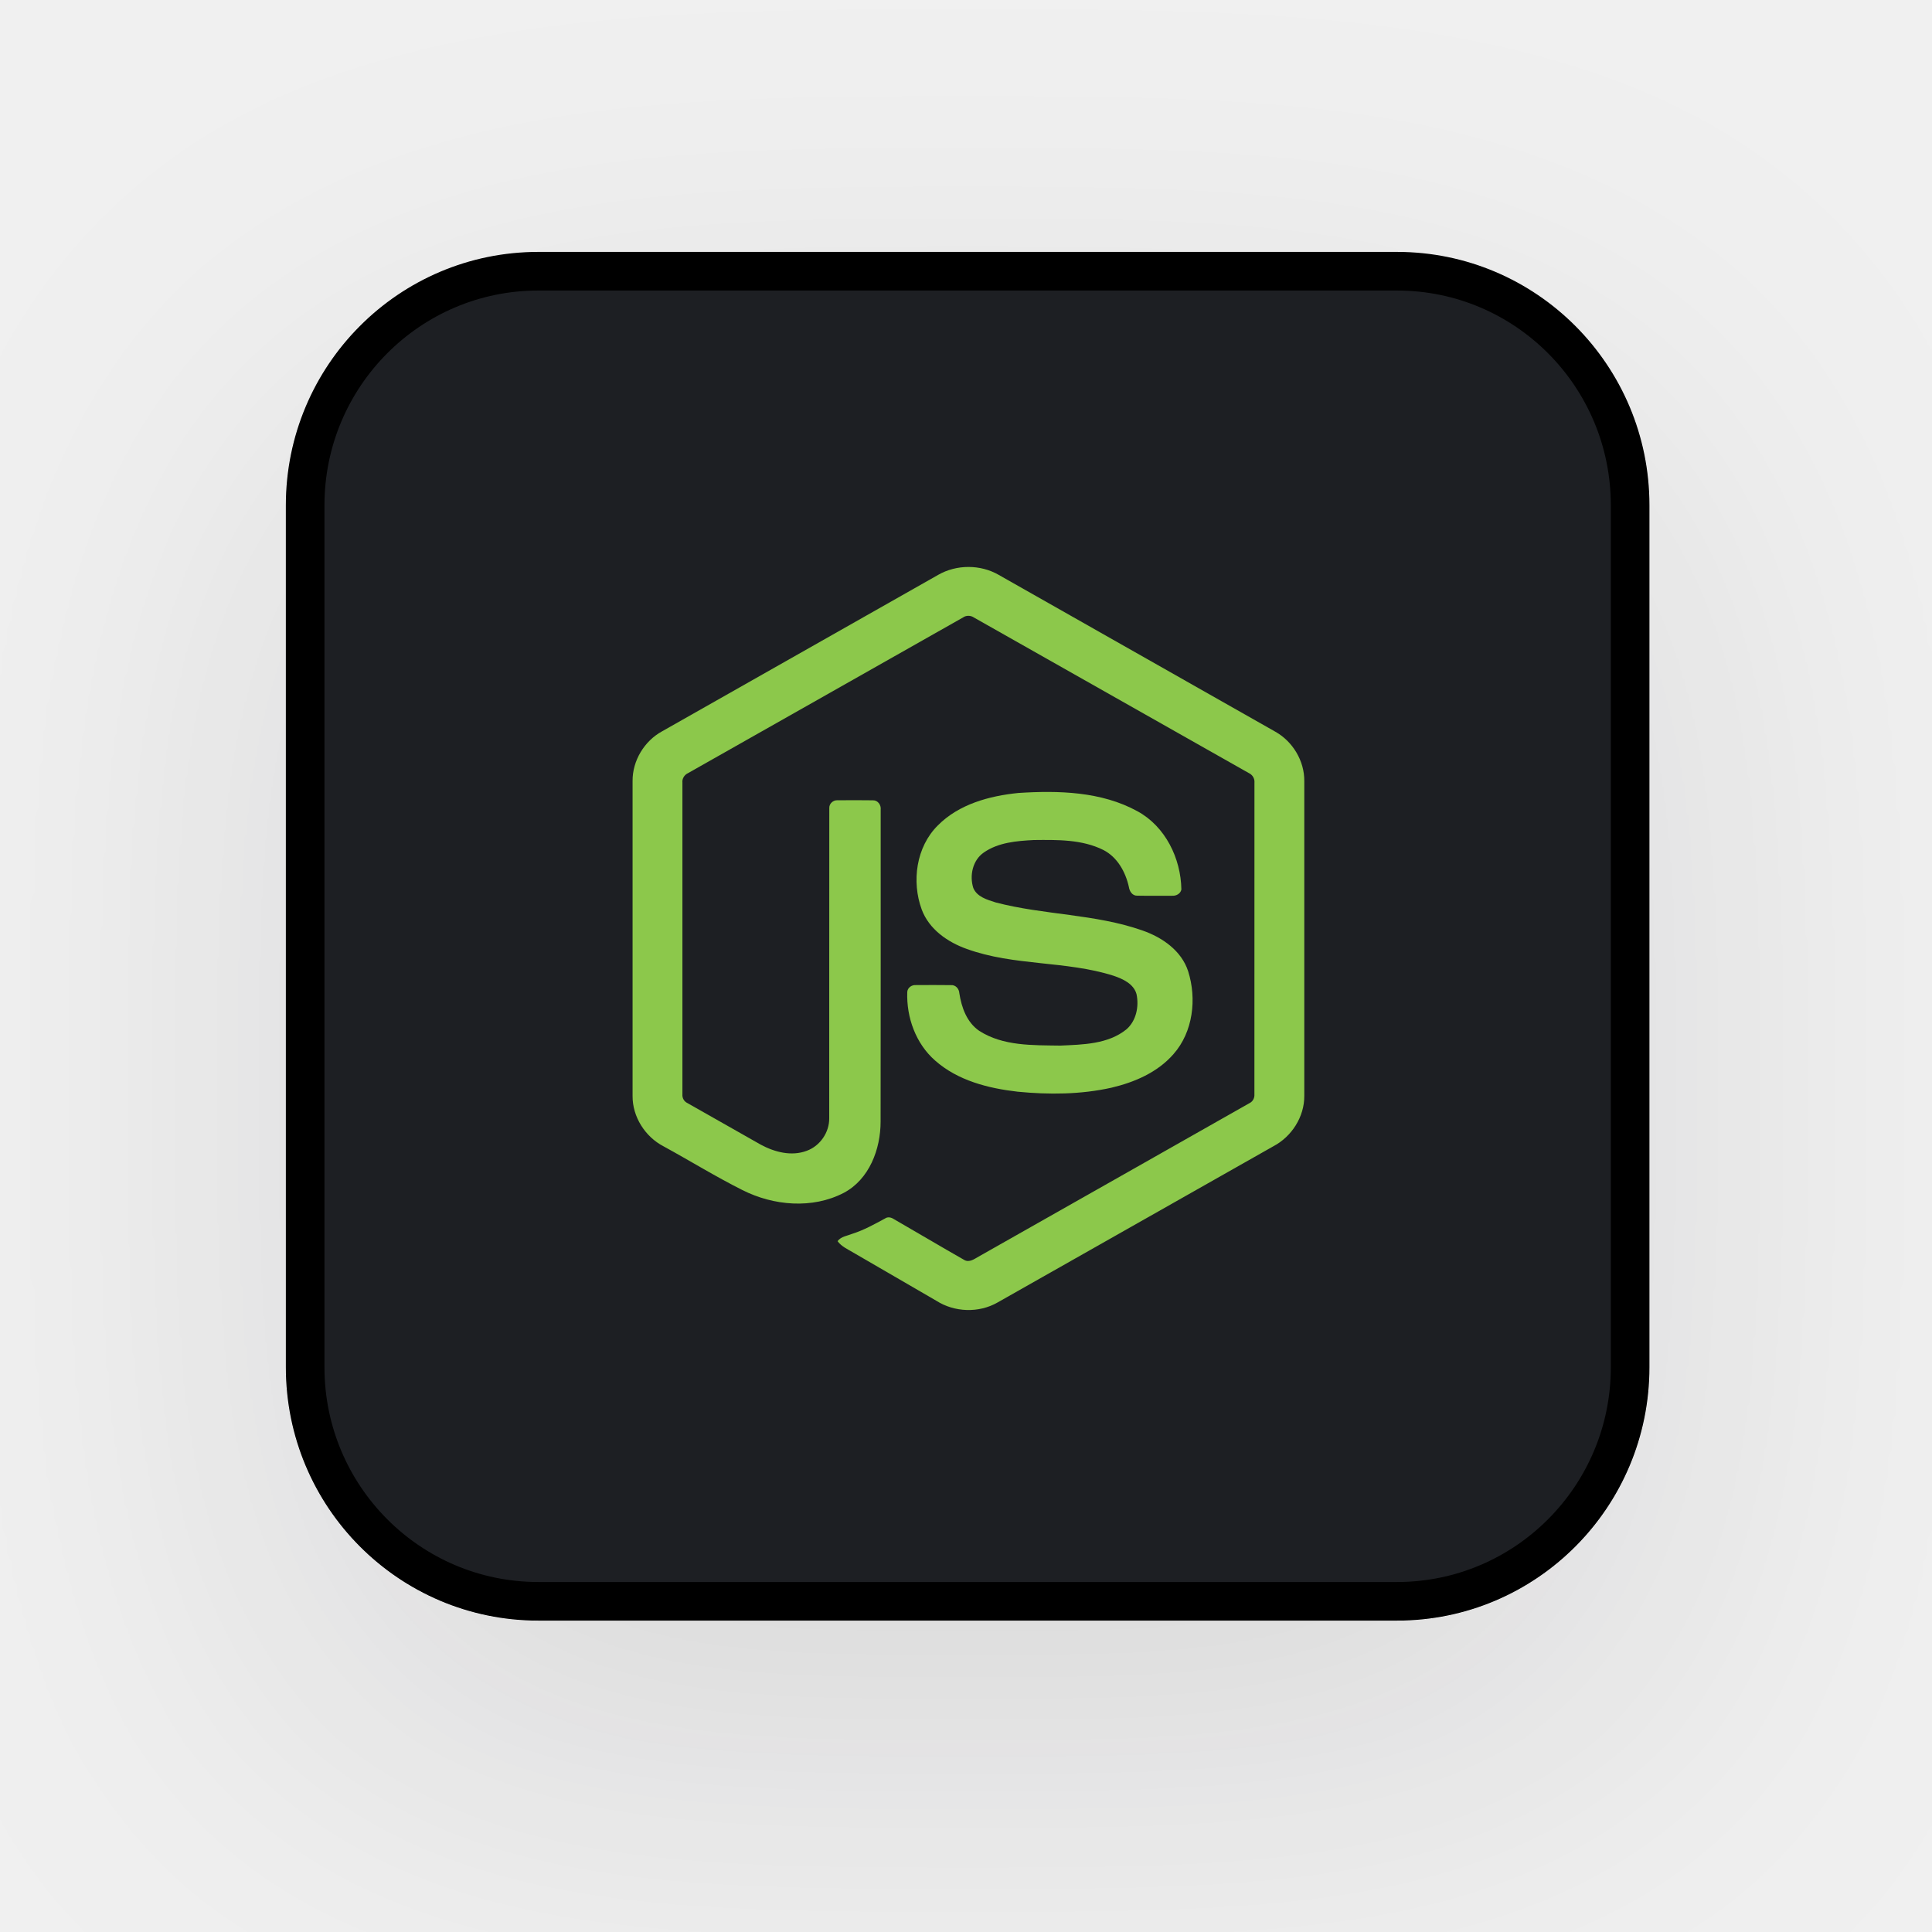
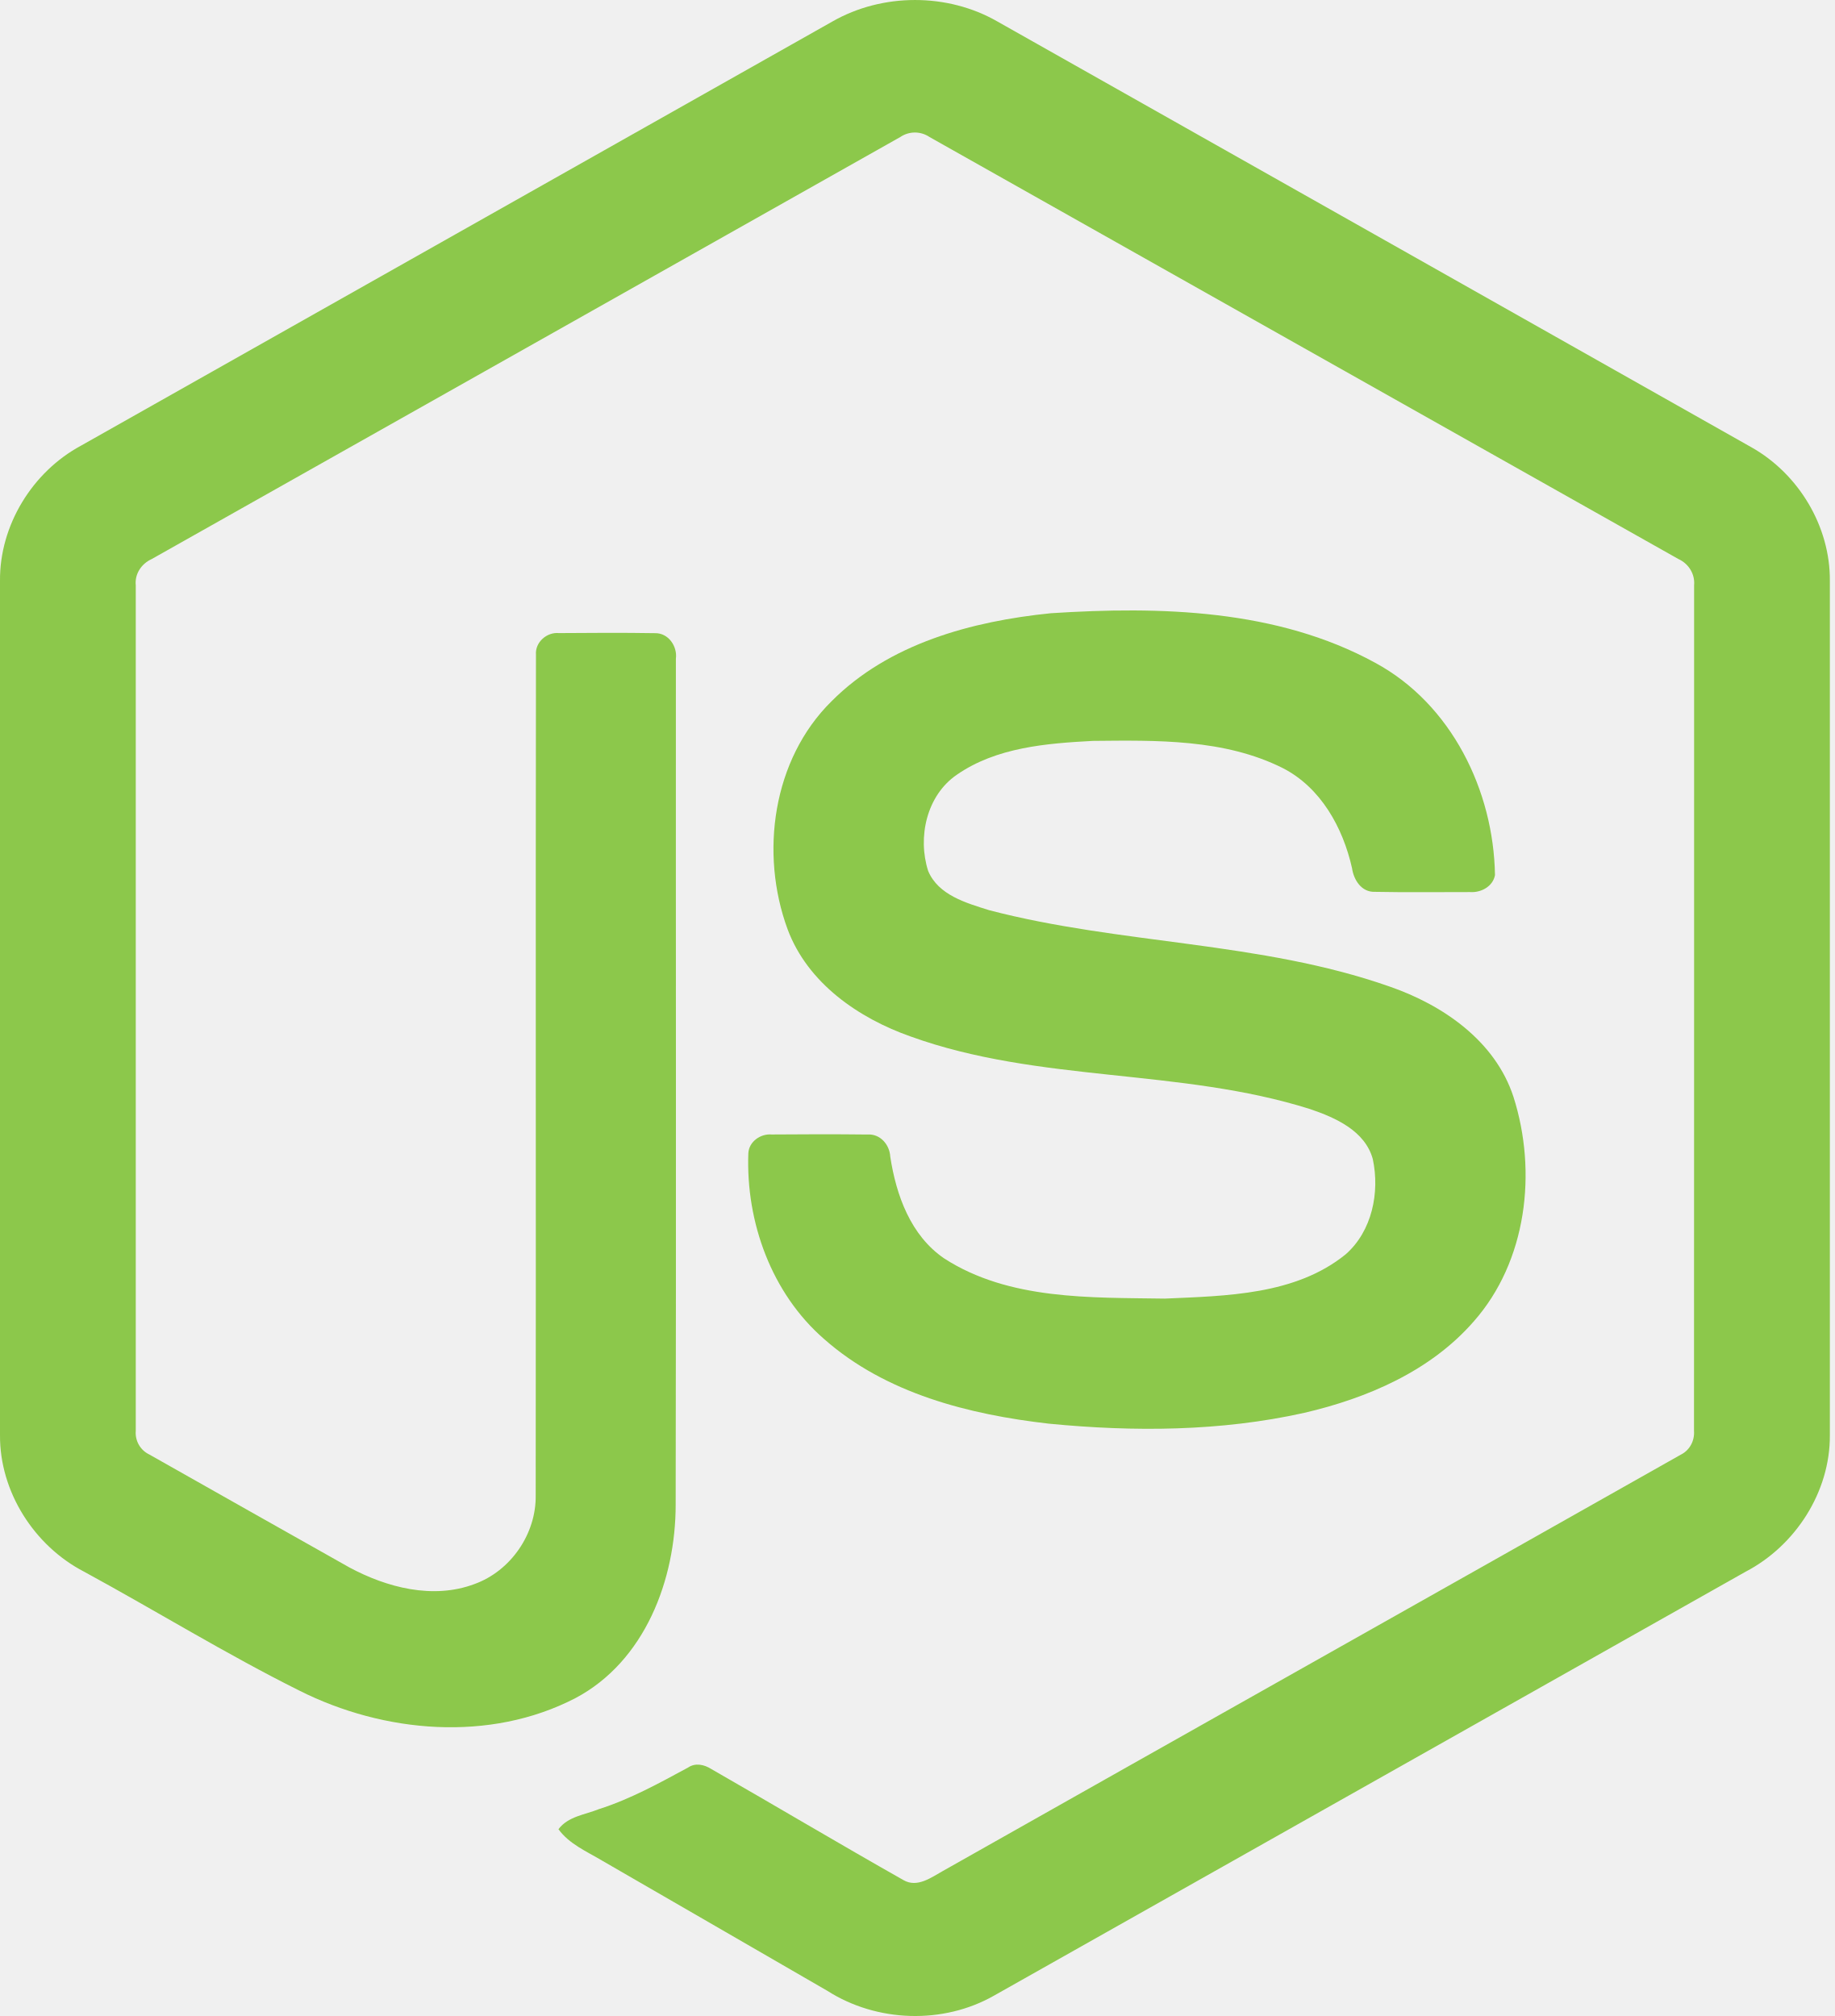
- <svg xmlns="http://www.w3.org/2000/svg" width="50" height="50" viewBox="0 0 50 50" fill="none">
-   <g clip-path="url(#clip0_9_41)">
-     <g filter="url(#filter0_d_9_41)">
-       <path d="M36.154 6.923H13.932C10.546 6.923 7.802 9.678 7.802 13.077V35.385C7.802 38.783 10.546 41.538 13.932 41.538H36.154C39.54 41.538 42.284 38.783 42.284 35.385V13.077C42.284 9.678 39.54 6.923 36.154 6.923Z" fill="#1D1F23" />
-       <path d="M36.154 7.019H13.932C10.599 7.019 7.897 9.731 7.897 13.077V35.385C7.897 38.73 10.599 41.442 13.932 41.442H36.154C39.487 41.442 42.188 38.73 42.188 35.385V13.077C42.188 9.731 39.487 7.019 36.154 7.019Z" stroke="black" />
-     </g>
-     <path d="M24.279 14.878C24.754 14.605 25.372 14.604 25.847 14.878C28.235 16.232 30.623 17.584 33.01 18.939C33.459 19.193 33.76 19.695 33.755 20.214V28.363C33.758 28.903 33.428 29.417 32.955 29.665C30.575 31.012 28.196 32.361 25.817 33.708C25.332 33.986 24.701 33.964 24.231 33.663C23.518 33.248 22.803 32.835 22.089 32.42C21.944 32.333 21.779 32.263 21.676 32.121C21.767 31.998 21.93 31.983 22.062 31.929C22.36 31.834 22.634 31.681 22.907 31.533C22.976 31.486 23.061 31.504 23.127 31.547C23.737 31.898 24.342 32.259 24.954 32.607C25.085 32.683 25.217 32.582 25.328 32.52C27.664 31.195 30.002 29.875 32.337 28.549C32.423 28.508 32.471 28.416 32.464 28.32C32.466 25.633 32.465 22.944 32.465 20.256C32.475 20.148 32.413 20.049 32.316 20.005C29.944 18.664 27.574 17.321 25.203 15.98C25.162 15.952 25.113 15.937 25.063 15.937C25.013 15.936 24.964 15.951 24.923 15.98C22.552 17.321 20.182 18.665 17.811 20.006C17.714 20.05 17.649 20.148 17.661 20.256C17.661 22.944 17.661 25.633 17.661 28.321C17.657 28.367 17.667 28.414 17.69 28.454C17.713 28.495 17.748 28.527 17.79 28.547C18.422 28.907 19.056 29.265 19.689 29.624C20.046 29.817 20.484 29.931 20.877 29.783C21.224 29.658 21.467 29.303 21.46 28.934C21.463 26.261 21.458 23.589 21.462 20.917C21.454 20.798 21.566 20.7 21.681 20.711C21.985 20.709 22.289 20.707 22.593 20.712C22.72 20.709 22.808 20.837 22.792 20.956C22.791 23.646 22.795 26.335 22.79 29.024C22.791 29.741 22.497 30.521 21.837 30.871C21.023 31.294 20.018 31.205 19.214 30.799C18.518 30.45 17.854 30.039 17.171 29.666C16.696 29.419 16.367 28.903 16.371 28.363V20.214C16.366 19.684 16.678 19.173 17.141 18.923C19.52 17.575 21.9 16.226 24.279 14.878Z" fill="#8CC84B" />
-     <path d="M26.354 20.522C27.392 20.455 28.503 20.482 29.437 20.995C30.16 21.389 30.561 22.214 30.574 23.02C30.553 23.129 30.44 23.189 30.337 23.182C30.036 23.181 29.735 23.186 29.433 23.18C29.305 23.185 29.231 23.067 29.215 22.953C29.129 22.567 28.919 22.185 28.558 21.999C28.002 21.72 27.358 21.734 26.753 21.74C26.311 21.763 25.835 21.802 25.461 22.063C25.173 22.26 25.086 22.659 25.189 22.981C25.285 23.212 25.551 23.286 25.768 23.355C27.018 23.683 28.344 23.65 29.57 24.082C30.078 24.259 30.575 24.601 30.749 25.135C30.976 25.85 30.877 26.706 30.37 27.28C29.958 27.753 29.36 28.01 28.762 28.15C27.968 28.327 27.143 28.332 26.336 28.253C25.577 28.166 24.787 27.966 24.201 27.447C23.701 27.01 23.456 26.33 23.48 25.673C23.486 25.562 23.596 25.485 23.702 25.494C24.005 25.492 24.308 25.491 24.611 25.495C24.733 25.486 24.822 25.591 24.828 25.706C24.884 26.073 25.022 26.459 25.341 26.677C25.958 27.076 26.731 27.049 27.437 27.06C28.021 27.034 28.677 27.026 29.154 26.638C29.406 26.417 29.481 26.047 29.413 25.728C29.339 25.46 29.059 25.334 28.818 25.252C27.584 24.86 26.244 25.003 25.021 24.559C24.524 24.383 24.044 24.05 23.854 23.538C23.588 22.814 23.71 21.918 24.27 21.363C24.816 20.811 25.605 20.598 26.354 20.522Z" fill="#8CC84B" />
-   </g>
-   <defs>
-     <filter id="filter0_d_9_41" x="-32.603" y="-29.481" width="115.291" height="115.423" filterUnits="userSpaceOnUse" color-interpolation-filters="sRGB">
-       <feFlood flood-opacity="0" result="BackgroundImageFix" />
-       <feColorMatrix in="SourceAlpha" type="matrix" values="0 0 0 0 0 0 0 0 0 0 0 0 0 0 0 0 0 0 127 0" result="hardAlpha" />
-       <feOffset dy="4" />
-       <feGaussianBlur stdDeviation="20" />
-       <feComposite in2="hardAlpha" operator="out" />
-       <feColorMatrix type="matrix" values="0 0 0 0 0.037 0 0 0 0 0.035 0 0 0 0 0.048 0 0 0 0.1 0" />
-       <feBlend mode="normal" in2="BackgroundImageFix" result="effect1_dropShadow_9_41" />
-       <feBlend mode="normal" in="SourceGraphic" in2="effect1_dropShadow_9_41" result="shape" />
-     </filter>
-     <clipPath id="clip0_9_41">
-       <rect width="50" height="50" fill="white" />
-     </clipPath>
-   </defs>
+ <svg xmlns="http://www.w3.org/2000/svg" width="91" height="100" viewBox="0 0 91 100" fill="none">
+   <path d="M41.279 1.067C43.758 -0.352 46.988 -0.358 49.465 1.067C61.929 8.11 74.396 15.142 86.858 22.188C89.201 23.509 90.769 26.117 90.745 28.818V71.189C90.763 74.001 89.04 76.672 86.567 77.962C74.145 84.966 61.728 91.978 49.308 98.982C46.777 100.429 43.483 100.318 41.031 98.752C37.307 96.593 33.576 94.445 29.851 92.288C29.09 91.834 28.232 91.473 27.695 90.735C28.17 90.095 29.019 90.015 29.71 89.735C31.264 89.241 32.692 88.448 34.12 87.677C34.481 87.43 34.922 87.525 35.268 87.746C38.453 89.572 41.61 91.451 44.805 93.26C45.487 93.653 46.177 93.131 46.76 92.806C58.95 85.916 71.156 79.052 83.344 72.161C83.795 71.943 84.045 71.464 84.008 70.969C84.017 56.992 84.01 43.012 84.013 29.035C84.064 28.474 83.74 27.958 83.232 27.728C70.852 20.756 58.479 13.774 46.102 6.8C45.887 6.653 45.633 6.574 45.373 6.573C45.113 6.573 44.859 6.651 44.644 6.798C32.266 13.774 19.895 20.763 7.518 27.734C7.012 27.964 6.673 28.472 6.733 29.035C6.735 43.012 6.733 56.992 6.733 70.971C6.712 71.213 6.765 71.455 6.885 71.665C7.005 71.876 7.187 72.044 7.406 72.148C10.709 74.021 14.016 75.881 17.322 77.747C19.183 78.749 21.47 79.345 23.521 78.577C25.331 77.928 26.6 76.08 26.566 74.158C26.583 60.263 26.557 46.365 26.579 32.471C26.533 31.854 27.119 31.345 27.718 31.403C29.305 31.392 30.895 31.381 32.481 31.407C33.144 31.392 33.6 32.056 33.518 32.678C33.511 46.661 33.535 60.645 33.507 74.629C33.511 78.356 31.98 82.411 28.533 84.234C24.286 86.434 19.037 85.968 14.842 83.858C11.21 82.046 7.744 79.906 4.176 77.964C1.697 76.681 -0.017 73.999 0 71.189V28.818C-0.026 26.061 1.604 23.405 4.021 22.104C16.442 15.095 28.86 8.08 41.279 1.067Z" fill="#8CC84B" />
+   <path d="M52.114 30.418C57.531 30.069 63.33 30.211 68.205 32.88C71.979 34.925 74.072 39.217 74.138 43.41C74.033 43.976 73.442 44.288 72.902 44.249C71.33 44.247 69.758 44.27 68.186 44.238C67.519 44.264 67.132 43.649 67.048 43.06C66.597 41.053 65.503 39.066 63.614 38.099C60.716 36.647 57.355 36.72 54.194 36.751C51.886 36.873 49.405 37.073 47.45 38.43C45.949 39.458 45.493 41.533 46.029 43.204C46.534 44.404 47.919 44.791 49.052 45.148C55.581 46.855 62.498 46.685 68.902 48.932C71.553 49.848 74.147 51.629 75.054 54.405C76.241 58.125 75.721 62.572 73.074 65.559C70.928 68.017 67.801 69.354 64.683 70.081C60.535 71.006 56.23 71.029 52.018 70.619C48.056 70.167 43.934 69.126 40.876 66.427C38.261 64.157 36.984 60.619 37.111 57.205C37.141 56.628 37.715 56.226 38.268 56.274C39.851 56.261 41.433 56.257 43.016 56.276C43.648 56.23 44.117 56.777 44.149 57.373C44.441 59.284 45.16 61.29 46.827 62.424C50.043 64.499 54.08 64.357 57.763 64.415C60.815 64.279 64.24 64.239 66.73 62.222C68.044 61.071 68.433 59.147 68.078 57.491C67.694 56.093 66.231 55.442 64.975 55.016C58.531 52.977 51.536 53.717 45.153 51.411C42.562 50.496 40.057 48.764 39.061 46.102C37.672 42.335 38.309 37.675 41.233 34.789C44.085 31.919 48.201 30.813 52.114 30.418V30.418Z" fill="#8CC84B" />
</svg>
